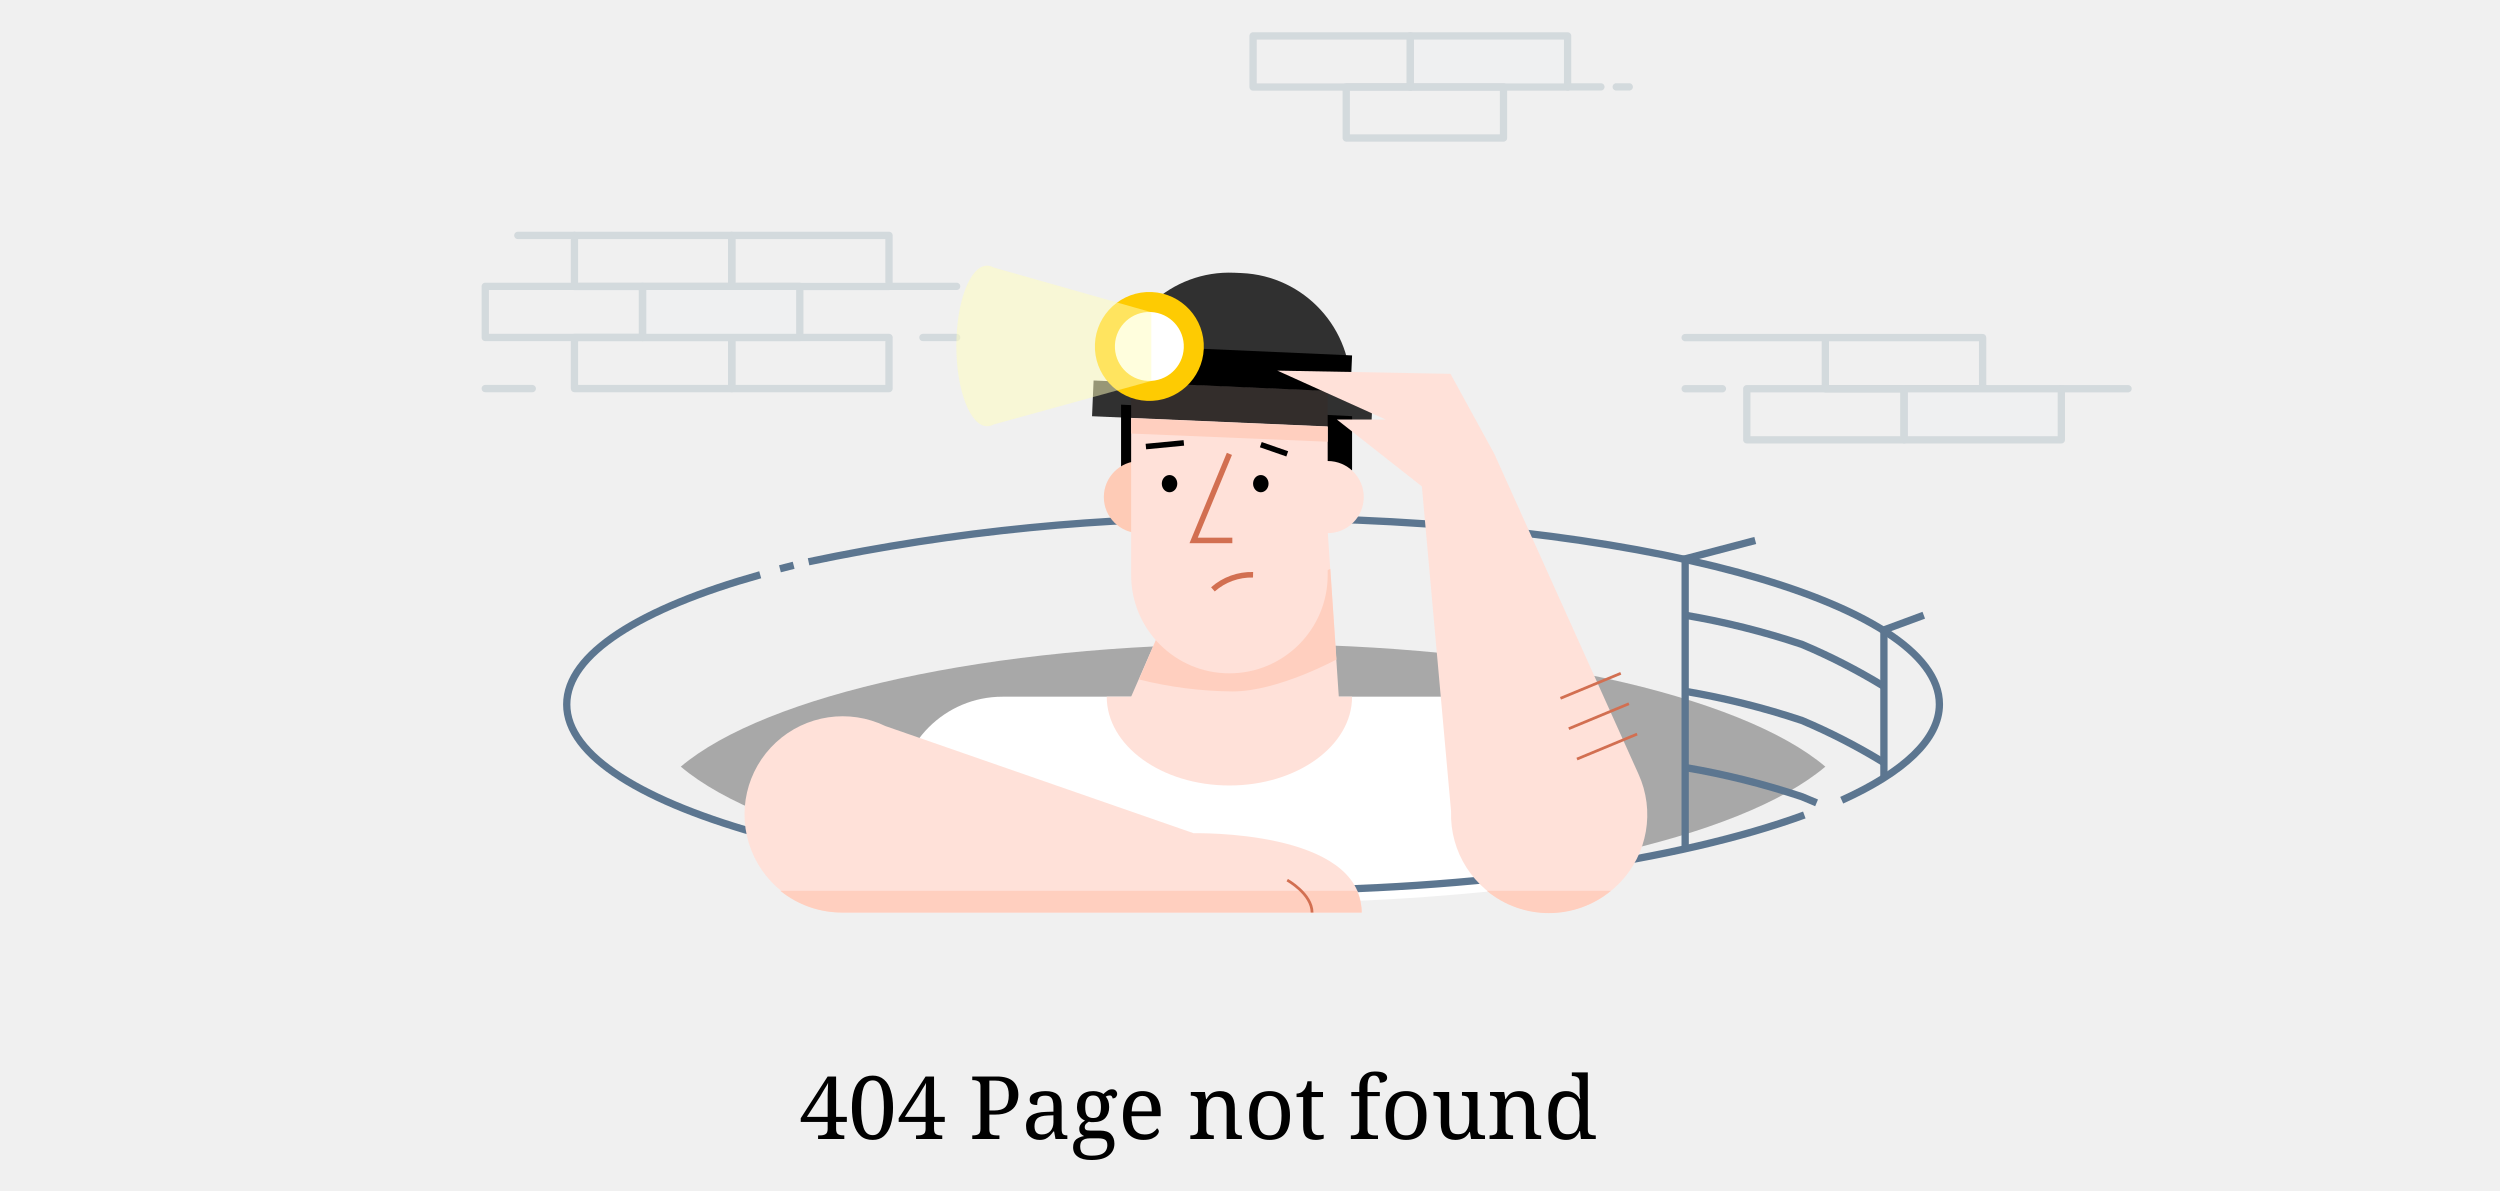
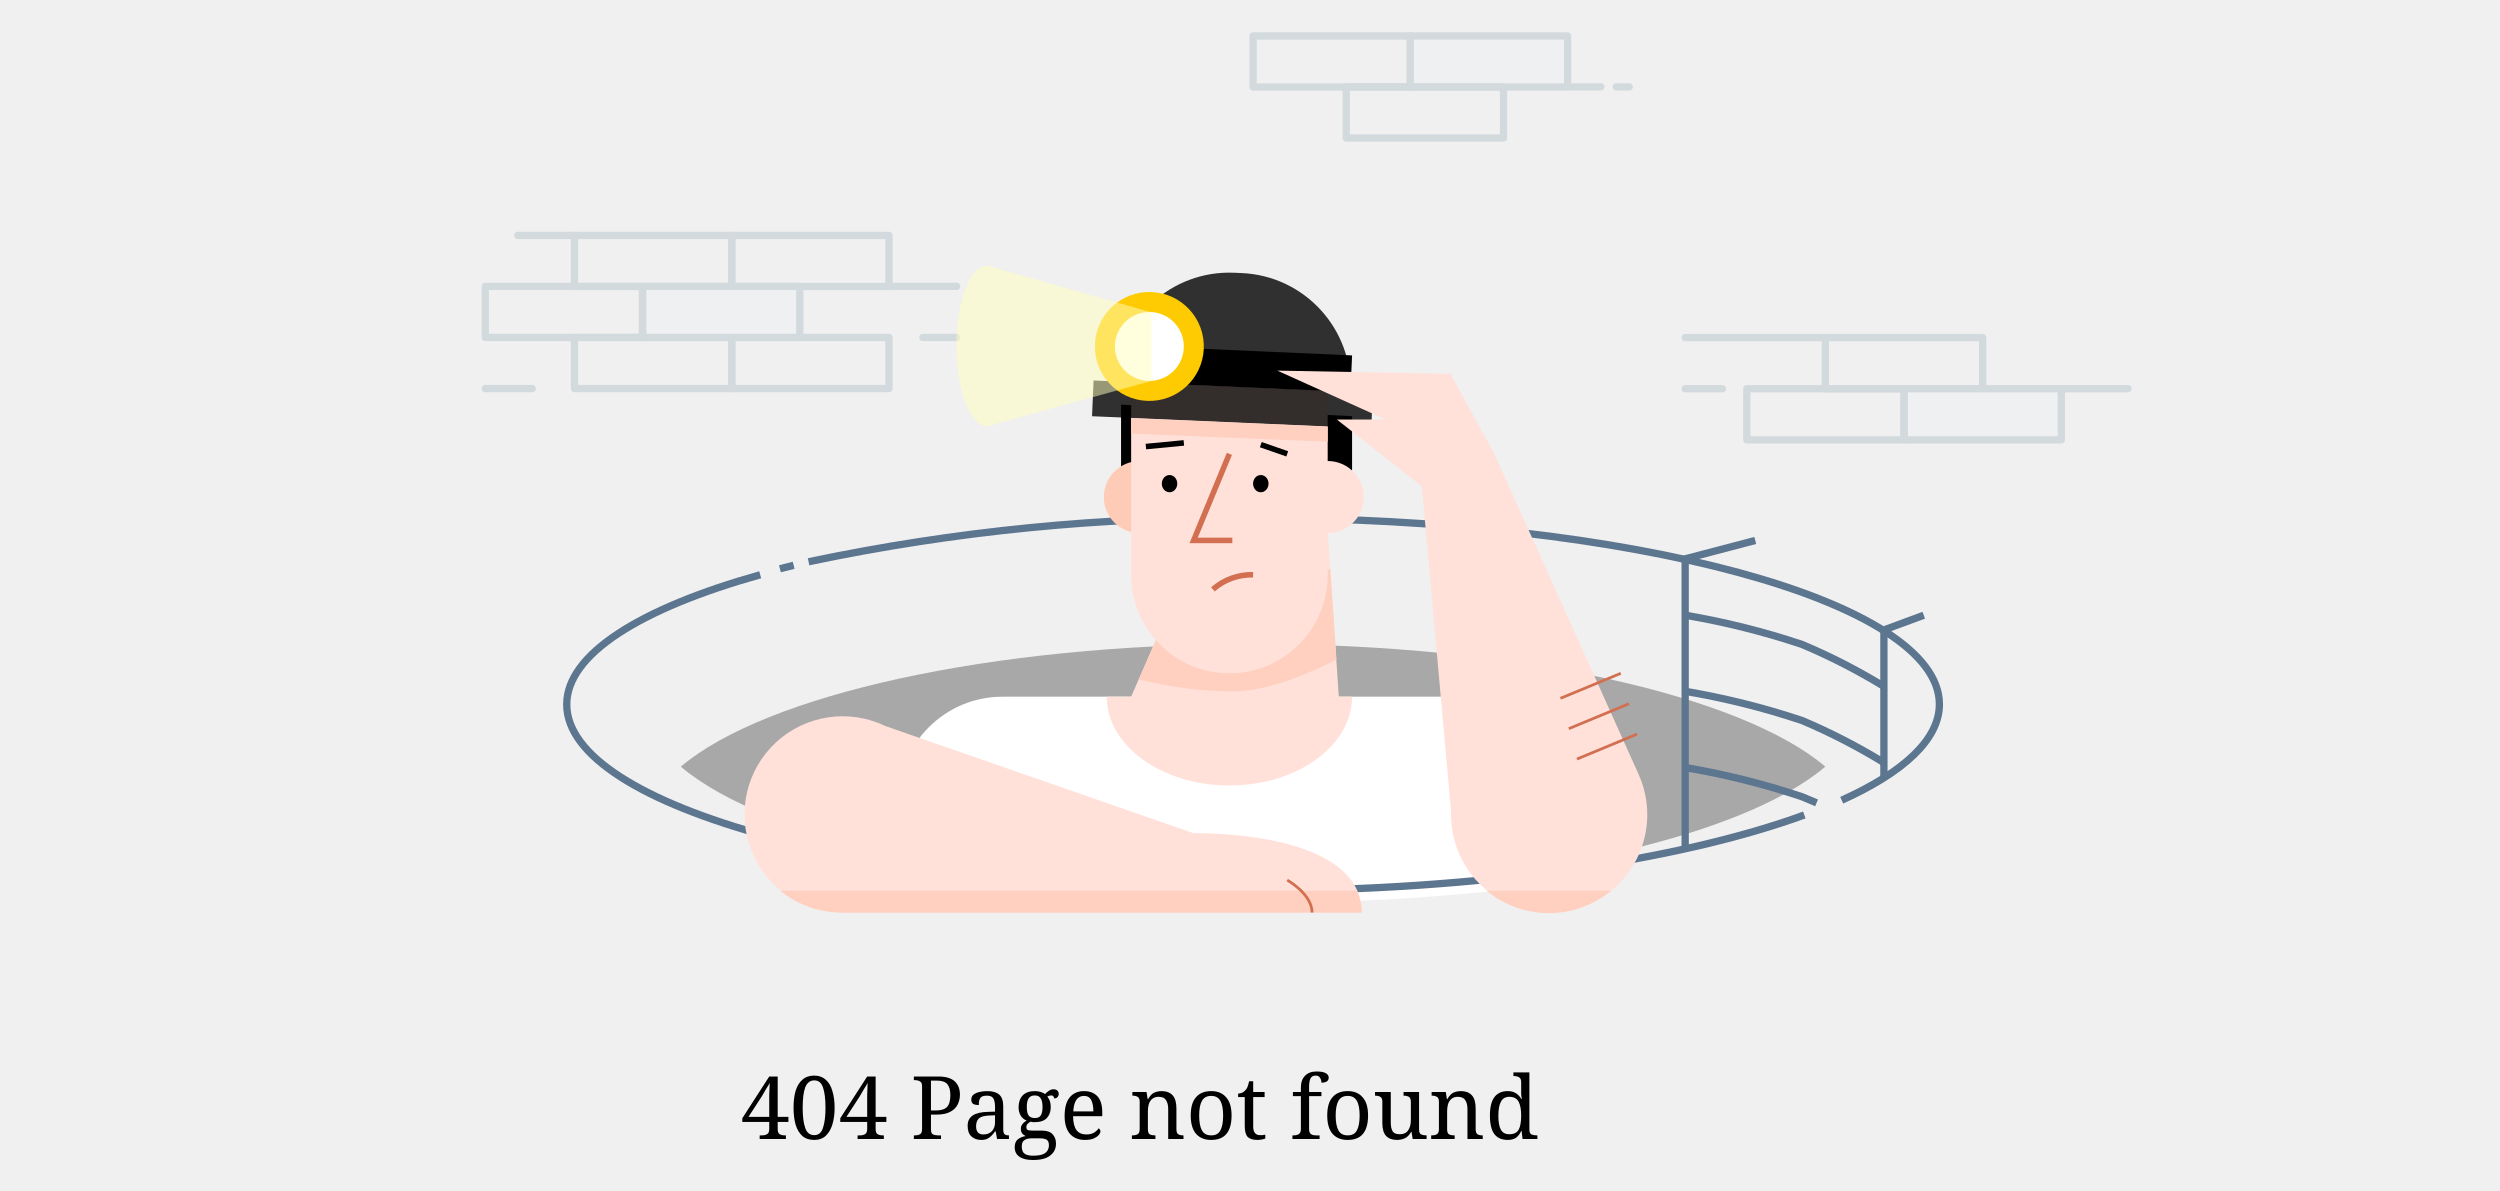
<svg xmlns="http://www.w3.org/2000/svg" id="mainImage_create" data-name="mainImage" viewBox="0 0 171.2 81.5">
  <style id="svgStyle">
            .changeColor {
              fill: #4f86ed;
            }

            #title {
              font-size: 50%;
              font-family: 'PT Serif', serif;
            }

            .cls-1 {
              opacity: 0.3;
            }

            .cls-7 {
              opacity: 0.8;
            }

            .cls-2 {
              fill: #fff;
            }

            .cls-10,
            .cls-11,
            .cls-12,
            .cls-14,
            .cls-16,
            .cls-3 {
              fill: none;
            }

            .cls-3 {
              stroke: #5c7690;
            }

            .cls-10,
            .cls-11,
            .cls-12,
            .cls-3 {
              stroke-miterlimit: 10;
            }

            .cls-14,
            .cls-15,
            .cls-16,
            .cls-3 {
              stroke-width: 0.5px;
            }

            .cls-4 {
              fill: #ffe1d9;
            }

            .cls-5 {
              fill: #ffcfbf;
            }

            .cls-6 {
              fill: #fecbb6;
            }

            .cls-9 {
              fill: #fecb02;
            }

            .cls-10,
            .cls-12 {
              stroke: #d26f51;
            }

            .cls-10,
            .cls-11 {
              stroke-width: 0.38px;
            }

            .cls-11 {
              stroke: #000;
            }

            .cls-12 {
              stroke-width: 0.19px;
            }

            .cls-13 {
              opacity: 0.45;
            }

            .cls-14,
            .cls-15,
            .cls-16 {
              stroke: #b0bec5;
              stroke-linejoin: round;
            }

            .cls-15 {
              fill: #edf0f2;
            }

            .cls-16 {
              stroke-linecap: round;
            }

            .cls-17 {
              font-family: 'PT Sans', sans-serif;
              font-size: 49.87px;
              font-weight: 700;
            }

            .cls-18 {
              fill: #fffdbb;
              opacity: 0.5;
            }


            /*---------------------------
                   SVG Animate
          ---------------------------*/
            .earMove {
              transition: all ease-in-out 2s;
              transform-origin: 50% 50%;
              animation: earmove 1.5s linear infinite alternate;
            }

            .faceMove {
              transition: all ease-in-out 2s;
              transform-origin: 50% 50%;
              animation: move 1.5s linear infinite alternate;
            }

            .neckMove {
              transition: all ease-in-out 2s;
              transform-origin: 50% 50%;
              animation: neck 1.5s linear infinite alternate;
            }


            @keyframes earmove {
              0% {
                transform: translateX(-0.3px) translateY(0.6px);
              }
              30% {
                transform: translateX(-0.3px) translateY(0.6px);
              }

              60% {
                transform: translateX(-0.7px) translateY(0px);
              }

              70% {
                transform: translateX(-0.7px) translateY(-0.3px);
              }
              100% {
                transform: translateX(-0.7px) translateY(-0.3px);
              }
            }

            @keyframes move {
              0% {
                transform: translateX(-0.3px) translateY(0.6px);
              }
              30% {
                transform: translateX(-0.3px) translateY(0.6px);
              }

              60% {
                transform: translateX(2px) translateY(0px);
              }

              70% {
                transform: translateX(2px) translateY(-0.3px);
              }
              100% {
                transform: translateX(2px) translateY(-0.3px);
              }
            }

            @keyframes neck {
              0% {
                transform: translateY(0.7px);
              }
              50% {
                transform: translateY(0.7px);
              }
              100% {
                transform: translateY(0px);
              }
            }
          </style>
  <path id="c-1" class="changeColor cls-1" d="M46.62,52.5c5.78,4.9,21.14,8.4,39.19,8.4s33.41-3.5,39.19-8.4c-5.78-4.9-21.14-8.4-39.19-8.4S52.41,47.6,46.62,52.5Z" style="fill: rgb(0, 0, 0);" />
  <path class="cls-2" d="M99.73,47.71H68.65a7.13,7.13,0,0,0-7.13,7.13V60a152.58,152.58,0,0,0,24.3,1.83,157.87,157.87,0,0,0,21.05-1.35V54.84A7.13,7.13,0,0,0,99.73,47.71Z" />
  <path class="cls-3" d="M123.56,55.81C115,58.94,101.27,61,85.81,61c-26,0-47-5.71-47-12.76,0-3.45,5.05-6.58,13.25-8.88" />
  <path class="cls-3" d="M55.37,38.47a140,140,0,0,1,30.44-3c26,0,47,5.71,47,12.76,0,2.4-2.44,4.65-6.69,6.57" />
  <path class="cls-3" d="M53.41,38.95l.94-.24" />
  <path class="cls-4" d="M91.68,47.71l-.75-11.2L79.15,43.84l-1.69,3.87H75.79c0,3.36,3.76,6.08,8.4,6.08s8.4-2.72,8.4-6.08Z" />
  <path class="cls-5 neckMove" d="M78,46.53a27.19,27.19,0,0,0,6.41.82c3.1,0,7.11-2.19,7.11-2.19l-.42-6.2L79.15,43.84Z" />
  <polygon class="earMove" points="92.59 32.22 92.59 28.5 76.77 27.71 76.77 32.22 92.59 32.22" />
  <circle class="cls-6 earMove" cx="78.06" cy="34.04" r="2.47" />
  <path class="cls-4" d="M81.74,57.06,60.63,49.72h0A6.72,6.72,0,1,0,57.7,62.49H93.25C93.25,56.78,81.74,57.06,81.74,57.06Z" />
  <path class="cls-4" d="M77.46,25H90.92a0,0,0,0,1,0,0V39.38a6.73,6.73,0,0,1-6.73,6.73h0a6.73,6.73,0,0,1-6.73-6.73V25A0,0,0,0,1,77.46,25Z" />
  <rect id="c-2" class="changeColor cls-7" x="74.82" y="26.48" width="19.14" height="2.45" transform="translate(1.29 -3.65) rotate(2.49)" style="fill: rgb(0, 0, 0);" />
  <path id="c-3" class="changeColor cls-7" d="M84.36,18.69h.5a7.8,7.8,0,0,1,7.8,7.8v0a0,0,0,0,1,0,0H76.56a0,0,0,0,1,0,0v0A7.8,7.8,0,0,1,84.36,18.69Z" transform="translate(1.06 -3.66) rotate(2.49)" style="fill: rgb(0, 0, 0);" />
  <polygon id="c-4" class="changeColor cls-8" points="82.44 23.89 92.18 24.32 92.59 24.34 92.48 26.84 80.96 26.33 82.44 23.89" style="fill: rgb(0, 0, 0);" />
  <circle class="cls-9 faceMove" cx="78.72" cy="23.73" r="3.73" transform="translate(51.58 101.34) rotate(-87.51)" />
  <circle class="cls-2 faceMove" cx="78.72" cy="23.73" r="2.36" transform="translate(51.58 101.34) rotate(-87.51)" />
  <circle class="cls-4 earMove" cx="90.92" cy="34.04" r="2.47" />
  <path class="cls-4" d="M112.2,53l-9.87-21.92-3-5.48-11.86-.22,7.42,3.35H91.55l5.82,4.58,2,22.26h0A6.72,6.72,0,1,0,112.2,53Z" />
  <ellipse class="faceMove" cx="80.09" cy="33.12" rx="0.53" ry="0.59" />
  <ellipse class="faceMove" cx="86.34" cy="33.12" rx="0.53" ry="0.59" />
  <polyline class="cls-10 faceMove" points="84.19 31.08 81.74 37.01 84.39 37.01" />
  <path class="cls-10 faceMove" d="M83.06,40.36a4,4,0,0,1,2.75-1" />
  <line class="cls-11 faceMove" x1="81.07" y1="30.33" x2="78.47" y2="30.58" />
  <line class="cls-11 faceMove" x1="86.34" y1="30.45" x2="88.15" y2="31.08" />
  <line class="cls-12" x1="106.86" y1="47.82" x2="110.99" y2="46.11" />
  <line class="cls-12" x1="107.43" y1="49.9" x2="111.55" y2="48.19" />
  <line class="cls-12" x1="107.99" y1="51.98" x2="112.11" y2="50.27" />
  <g class="cls-13">
    <rect class="cls-14" x="85.81" y="2.46" width="10.77" height="3.5" />
    <rect class="cls-15" x="96.58" y="2.46" width="10.77" height="3.5" />
    <rect class="cls-14" x="92.19" y="5.95" width="10.77" height="3.5" />
    <line class="cls-16" x1="107.36" y1="5.95" x2="109.63" y2="5.95" />
    <line class="cls-16" x1="110.68" y1="5.95" x2="111.57" y2="5.95" />
  </g>
  <g class="cls-13">
    <rect class="cls-16" x="125" y="23.12" width="10.77" height="3.5" />
    <rect class="cls-15" x="130.39" y="26.62" width="10.77" height="3.5" />
    <rect class="cls-16" x="119.62" y="26.62" width="10.77" height="3.5" />
    <line class="cls-16" x1="141.16" y1="26.62" x2="145.73" y2="26.62" />
    <line class="cls-16" x1="125" y1="23.12" x2="115.4" y2="23.12" />
    <line class="cls-16" x1="117.95" y1="26.62" x2="115.4" y2="26.62" />
  </g>
  <g class="cls-13">
    <rect class="cls-16" x="39.34" y="16.12" width="10.77" height="3.5" />
    <rect class="cls-16" x="39.34" y="23.11" width="10.77" height="3.5" />
    <rect class="cls-16" x="50.11" y="23.11" width="10.77" height="3.5" />
    <rect class="cls-16" x="50.11" y="16.12" width="10.77" height="3.5" />
    <rect class="cls-15" x="44" y="19.61" width="10.77" height="3.5" />
    <rect class="cls-16" x="33.23" y="19.61" width="10.77" height="3.5" />
    <line class="cls-16" x1="60.89" y1="19.61" x2="65.51" y2="19.61" />
    <line class="cls-16" x1="39.34" y1="16.12" x2="35.46" y2="16.12" />
    <line class="cls-16" x1="36.45" y1="26.61" x2="33.23" y2="26.61" />
    <line class="cls-16" x1="63.2" y1="23.11" x2="65.51" y2="23.11" />
  </g>
  <polyline class="cls-3" points="115.4 58.12 115.4 38.27 120.2 37.01" />
  <polyline class="cls-3" points="129.01 53.21 129.01 43.14 131.74 42.13" />
  <path class="cls-3" d="M115.4,42.13a53.27,53.27,0,0,1,8,2A42,42,0,0,1,129,47" />
  <path class="cls-3" d="M115.4,47.34a53.27,53.27,0,0,1,8,2A42,42,0,0,1,129,52.22" />
  <path class="cls-3" d="M115.4,52.56a53.27,53.27,0,0,1,8,2l1,.42" />
  <path class="cls-18 faceMove" d="M78.84,26.09l0-4.71L68.05,18.32a.91.91,0,0,0-.45-.13c-1.17,0-2.11,2.46-2.11,5.5s.95,5.5,2.11,5.5a.9.9,0,0,0,.44-.12Z" />
  <path class="cls-5" d="M57.7,62.49H93.25A3.67,3.67,0,0,0,92.92,61H53.43A6.69,6.69,0,0,0,57.7,62.49Z" />
  <path class="cls-12" d="M88.15,60.27s1.7.95,1.7,2.22" />
  <path class="cls-5" d="M101.81,61a6.68,6.68,0,0,0,8.51,0Z" />
  <polygon class="cls-5" points="90.92 30.25 77.46 29.69 77.46 28.64 90.92 29.22 90.92 30.25" />
-   <text id="title" transform="matrix(1 0 0 1 54.7249 78)">404 Page not found</text>
+   <text id="title" transform="matrix(1 0 0 1 50.7249 78)">404 Page not found</text>
</svg>
